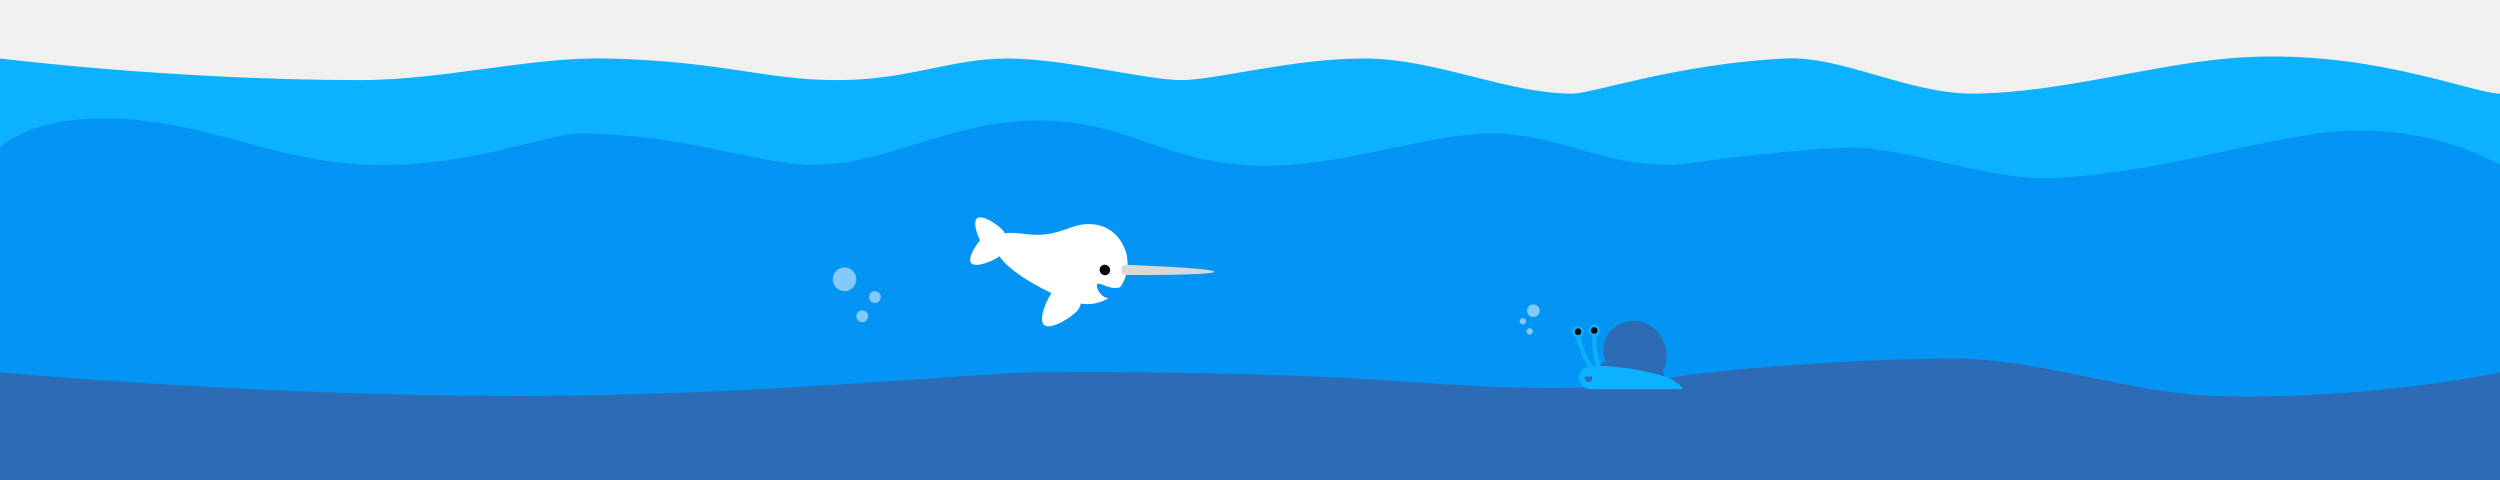
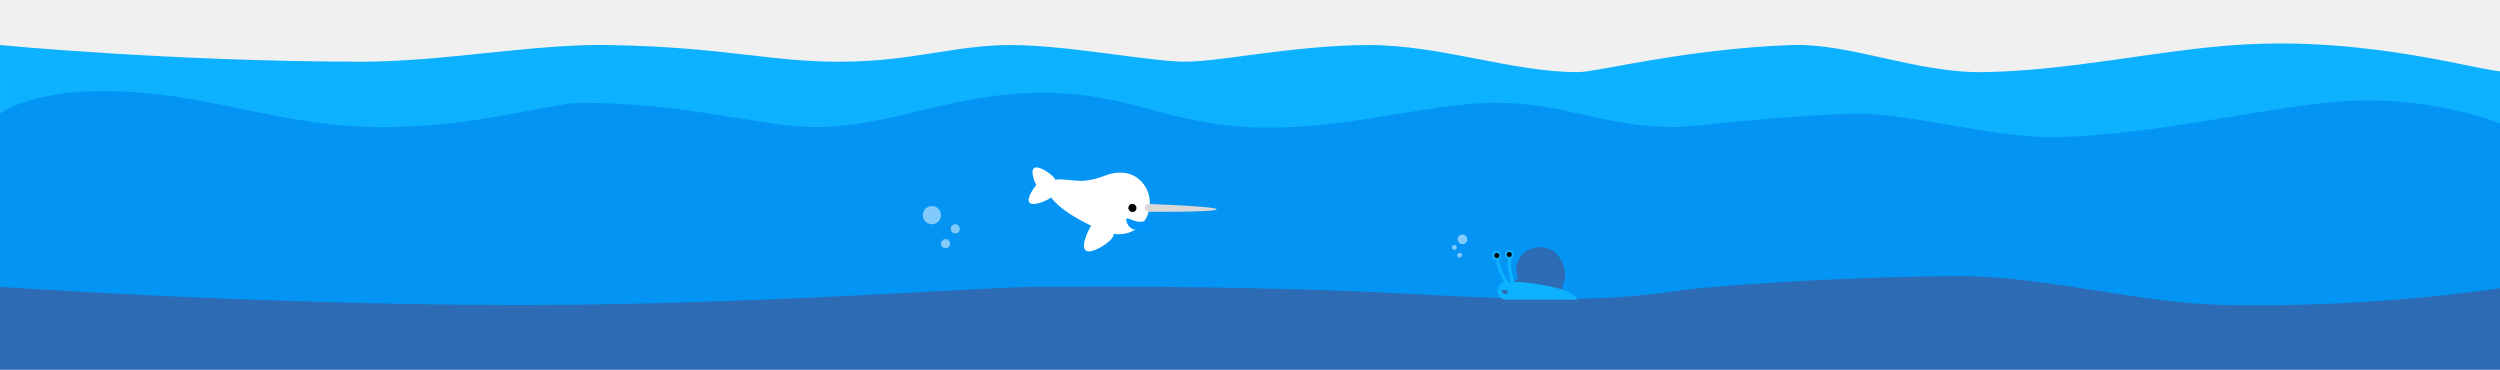
- <svg xmlns="http://www.w3.org/2000/svg" width="3804px" height="729px" viewBox="0 0 3804 729" version="1.1">
+ <svg xmlns="http://www.w3.org/2000/svg" width="4939px" height="729px" viewBox="0 0 4939 729" version="1.1">
  <defs />
  <g id="Page-1" stroke="none" stroke-width="1" fill="none" fill-rule="evenodd">
    <g id="Critters-Copy-2">
-       <path d="M3804,652.5 C3804,652.5 3804,142.036 3804,142.495 C3762.925,142.859 3595.664,70.438 3389.5,89 C3269.598,99.795 3136.518,140.138 3007.5,142.495 C2905.395,144.36 2804.794,84.799 2716.5,89 C2554.937,96.688 2422.26,142.407 2393.121,142.495 C2293.335,142.795 2185.56,89 2075.621,89 C1965.681,89 1849.586,121.973 1797.621,121.912 C1744.516,121.85 1618.401,89 1532.621,89 C1446.84,89 1383.241,121.912 1273.621,121.912 C1164,121.912 1102.421,93.514 925.5,89 C808.821,86.023 674.39,122.073 547,121.912 C259.83,121.549 -2.10227618e-05,89 -2.10227618e-05,89 L0.094,666.282 L3804,652.5 Z" id="Path-261-Copy" fill="#0CB1FF" />
-       <path d="M7.84943604e-05,635.831 L7.84943616e-05,224.5 C7.84943616e-05,224.5 56.819,165.237 216,183.282 C342.095,197.576 436.363,248.412 569,251 C719.272,253.932 830.946,203.04 883,203.04 C1039,203.04 1157,251 1237.121,251 C1349.741,251 1447.121,183.282 1579.121,183.282 C1711.121,183.282 1759.646,240.5 1892.121,251 C2024.595,261.5 2167.121,203.04 2268.621,203.04 C2370.121,203.04 2433.424,251 2539.621,251 C2568.573,251 2667.45,231.578 2808,224.5 C2888.914,220.425 3026.385,274.972 3121.5,271 C3266.997,264.924 3408.596,219.651 3526.5,203.04 C3688.716,180.187 3804,251 3804,251 L3804,628.5 L7.84943604e-05,635.831 Z" id="Path-261" fill-opacity="0.7" fill="#008AF0" />
-       <path d="M2.1011645e-05,566.669 C2.1011645e-05,566.669 393.498,602.42 785.5,602.612 C1137.974,602.786 1488.275,567.452 1566.63,566.669 C1838.431,563.951 2039.055,573.608 2120.121,579.423 C2357.121,596.423 2444.63,593.928 2553.63,572.928 C2589.344,566.047 2787.458,546.482 2968.5,545.5 C3100.82,544.782 3242.211,599.123 3373,602.612 C3609.414,608.92 3804.89,566.669 3804.89,566.669 C3804.89,566.669 3804,730.428 3804,730.428 L2.10227631e-05,730.428 L2.1011645e-05,566.669 Z" id="Path-450" fill="#2D6BB4" />
-       <g id="Oval-64-Copy-3-+-Oval-64-Copy-4-+-Oval-64-Copy-2" transform="translate(1304, 448.4725) scale(-1, -1) rotate(-90) translate(-1304, -448.4725) translate(1262, 411.4725)" fill="#FFFFFF" opacity="0.5">
+       <path d="M4956.093,652.5 C4956.093,652.5 4956.093,142.036 4956.093,142.495 C4902.577,142.859 4684.66,70.438 4416.056,89 C4259.84,99.795 4086.455,140.138 3918.362,142.495 C3785.333,144.36 3654.264,84.799 3539.229,89 C3328.735,96.688 3155.874,142.407 3117.909,142.495 C2987.902,142.795 2847.487,89 2704.25,89 C2561.014,89 2409.758,121.973 2342.054,121.912 C2272.866,121.85 2108.556,89 1996.795,89 C1885.035,89 1802.174,121.912 1659.354,121.912 C1516.533,121.912 1436.305,93.514 1205.8,89 C1053.784,86.023 878.638,122.073 712.666,121.912 C338.524,121.549 -2.10227627e-05,89 -2.10227627e-05,89 L0.122,666.282 L4956.093,652.5 Z" id="Path-261-Copy" fill="#0CB1FF" />
+       <path d="M0,635.831 L0,224.5 C0,224.5 74.027,165.237 281.419,183.282 C445.703,197.576 568.522,248.412 741.329,251 C937.113,253.932 1082.609,203.04 1150.428,203.04 C1353.675,203.04 1507.413,251 1611.799,251 C1758.529,251 1885.401,183.282 2057.379,183.282 C2229.357,183.282 2292.579,240.5 2465.175,251 C2637.771,261.5 2823.463,203.04 2955.703,203.04 C3087.944,203.04 3170.42,251 3308.779,251 C3346.5,251 3475.323,231.578 3658.441,224.5 C3763.861,220.425 3942.967,274.972 4066.888,271 C4256.451,264.924 4440.935,219.651 4594.548,203.04 C4805.893,180.187 4956.093,251 4956.093,251 L4956.093,628.5 L0,635.831 Z" id="Path-261" fill-opacity="0.7" fill="#008AF0" />
+       <path d="M3.37423317e-05,566.669 C3.37423317e-05,566.669 512.674,602.42 1023.399,602.612 C1482.625,602.786 1939.02,567.452 2041.105,566.669 C2395.224,563.951 2656.611,573.608 2762.228,579.423 C3071.006,596.423 3185.019,593.928 3327.031,572.928 C3373.562,566.047 3631.677,546.482 3867.55,545.5 C4039.945,544.782 4224.159,599.123 4394.559,602.612 C4702.574,608.92 4957.253,566.669 4957.253,566.669 C4957.252,566.669 4956.093,730.428 4956.093,730.428 L3.3756817e-05,730.428 L3.37423317e-05,566.669 Z" id="Path-450" fill="#2D6BB4" />
+       <g id="Oval-64-Copy-3-+-Oval-64-Copy-4-+-Oval-64-Copy-2" transform="translate(1860, 448.4725) scale(-1, -1) rotate(-90) translate(-1860, -448.4725) translate(1818, 411.4725)" fill="#FFFFFF" opacity="0.5">
        <ellipse id="Oval-64-Copy-3" cx="74.824" cy="29.032" rx="9.035" ry="8.968" />
        <ellipse id="Oval-64-Copy-4" cx="45.635" cy="9.75" rx="9.035" ry="8.968" />
        <ellipse id="Oval-64-Copy-2" cx="18.529" cy="55.937" rx="18.071" ry="17.937" />
      </g>
-       <g id="Narwhal-Copy" transform="translate(1647.755, 388.4943) rotate(51) translate(-1647.755, -388.4943) translate(1502.255, 247.9943)">
+       <g id="Narwhal-Copy" transform="translate(2203.755, 388.4943) rotate(51) translate(-2203.755, -388.4943) translate(2058.255, 247.9943)">
        <path d="M0.414,230.3 C0.414,219.773 29.474,211.239 40.038,211.239 C48.644,211.239 55.922,216.901 58.325,224.691 C63.33,228.138 66.613,233.921 66.613,240.474 C66.613,251.038 58.08,280.098 47.553,280.098 C38.954,280.098 31.684,260.704 29.311,247.844 C16.692,244.94 0.414,238.178 0.414,230.3 Z" id="Oval-52" fill="#FFFFFF" />
        <path d="M190.693,253.09 C203.689,250.798 207.921,213.193 205.629,200.197 C203.338,187.201 190.945,178.523 177.949,180.815 C164.953,183.106 156.275,195.499 158.566,208.495 C160.858,221.491 177.697,255.381 190.693,253.09 L190.693,253.09 Z" id="Oval-52-Copy-2" fill="#FFFFFF" />
        <path d="M84.911,164.619 C66.553,194.323 28.918,210.271 48.052,232.429 C70.773,258.74 171.286,213.136 198.364,191.058 C225.442,168.981 228.974,129.754 206.253,103.443 C183.532,77.132 142.25,73.818 118.611,98.704 C98.138,120.257 102.762,135.733 84.911,164.619 L84.911,164.619 Z" id="Oval-51" fill="#FFFFFF" />
        <path d="M219.223,152.742 C227.888,145.677 228.583,122.945 225.554,119.437 C222.524,115.929 219.859,130.574 211.194,137.639 C202.529,144.704 190.514,148.522 193.544,152.03 C196.573,155.538 210.558,159.806 219.223,152.742 L219.223,152.742 Z" id="Oval-56" fill="#0293FF" />
        <ellipse id="Oval-55" fill="#000000" cx="183.902" cy="128.549" rx="8.107" ry="7.877" />
        <path d="M196.346,100.522 C196.346,100.522 193.851,104.725 199.981,109.144 C206.112,113.562 210.09,108.35 210.09,108.35 C210.09,108.35 295.202,4.633 290.678,0.911 C286.154,-2.812 196.346,100.522 196.346,100.522 L196.346,100.522 Z" id="Path-368" fill="#D8D8D8" />
      </g>
-       <g id="Snail" transform="translate(2475.5, 540.5) scale(-1, 1) translate(-2475.5, -540.5) translate(2390, 488)">
+       <g id="Snail" transform="translate(3031.5, 540.5) scale(-1, 1) translate(-3031.5, -540.5) translate(2946, 488)">
        <path d="M117.304,62.689 C119.884,57.264 121.309,51.308 121.309,45.058 C121.309,19.85 101.757,0.293 73.15,0.293 C44.543,0.293 24.991,28.92 24.991,54.128 C24.991,62.781 26.866,69.803 30.486,75.294 C30.11,76.095 29.81,77.018 29.645,78.075 C28.802,83.483 28.781,88.313 28.781,88.313 L126.393,71.102 C126.393,71.102 125.079,66.66 122.474,64.413 C120.64,62.831 118.443,62.655 117.304,62.689 Z" id="Oval-317" fill="#2D6BB4" />
        <path d="M4.621,104.16 C50.085,104.16 95.591,104.16 141.097,104.16 C150.74,104.16 158.557,96.431 158.557,86.898 C158.557,78.428 153.552,71.384 145.415,69.916 C144.915,69.826 154.006,53.764 157.975,41.84 C160.318,34.798 162.591,27.05 162.34,23.407 C162.146,20.611 159.668,21.066 159.43,21.066 C159.318,21.066 157.695,19.563 156.52,22.236 C154.691,26.395 153.267,36.786 150.409,44.18 C145.117,57.871 137.609,69.418 136.441,69.331 C135.29,69.245 134.392,69.143 132.769,69.071 C132.113,69.042 137.479,52.006 138.187,38.036 C138.722,27.486 137.626,19.614 137.023,19.603 C136.848,19.6 131.704,18.198 131.494,20.481 C131.1,24.769 132.612,34.431 131.494,41.84 C129.468,55.267 126.087,68.922 125.405,68.923 C117.963,68.938 107.722,69.421 94.247,71.098 C63.693,74.902 35.189,82.15 27.61,84.849 C13.642,89.823 1.716,100.735 1.129,102.112 C0.256,104.16 3.72,104.16 4.621,104.16 Z" id="Oval-316" fill="#0CB1FF" />
        <path d="M143.557,92.477 C146.827,92.477 149.625,94.494 149.625,91.217 C149.625,87.94 146.827,84.646 143.557,84.646 C140.288,84.646 138.309,87.94 138.309,91.217 C138.309,94.494 140.288,92.477 143.557,92.477 Z" id="Oval-320" fill="#2D6BB4" transform="translate(143.9669, 88.86839) scale(1, -1) translate(-143.9669, -88.86839) " />
        <ellipse id="Oval-268-Copy-3" stroke="#0CB1FF" stroke-width="0.88" fill="#0CB1FF" cx="134.956" cy="14.7" rx="8.382" ry="8.4" />
        <ellipse id="Oval-268-Copy-2" stroke="#0CB1FF" stroke-width="0.88" fill="#0CB1FF" cx="160.103" cy="16.38" rx="8.382" ry="8.4" />
        <ellipse id="Oval-268" fill="#000000" cx="135.316" cy="14.748" rx="5.028" ry="5.04" />
        <ellipse id="Oval-268-Copy" fill="#000000" cx="159.856" cy="16.782" rx="5.028" ry="5.04" />
      </g>
-       <g id="Bubbles" transform="translate(2327.5, 486) scale(1, -1) rotate(-90) translate(-2327.5, -486) translate(2304.5, 470.5)" fill="#FFFFFF" opacity="0.5">
+       <g id="Bubbles" transform="translate(2883.5, 486) scale(1, -1) rotate(-90) translate(-2883.5, -486) translate(2860.5, 470.5)" fill="#FFFFFF" opacity="0.5">
        <ellipse id="Oval-64-Copy-3" cx="41.227" cy="15.637" rx="4.769" ry="4.83" />
        <ellipse id="Oval-64-Copy-4" cx="25.821" cy="5.251" rx="4.769" ry="4.83" />
        <ellipse id="Oval-64-Copy-2" cx="9.779" cy="21.271" rx="9.538" ry="9.661" />
      </g>
    </g>
  </g>
</svg>
